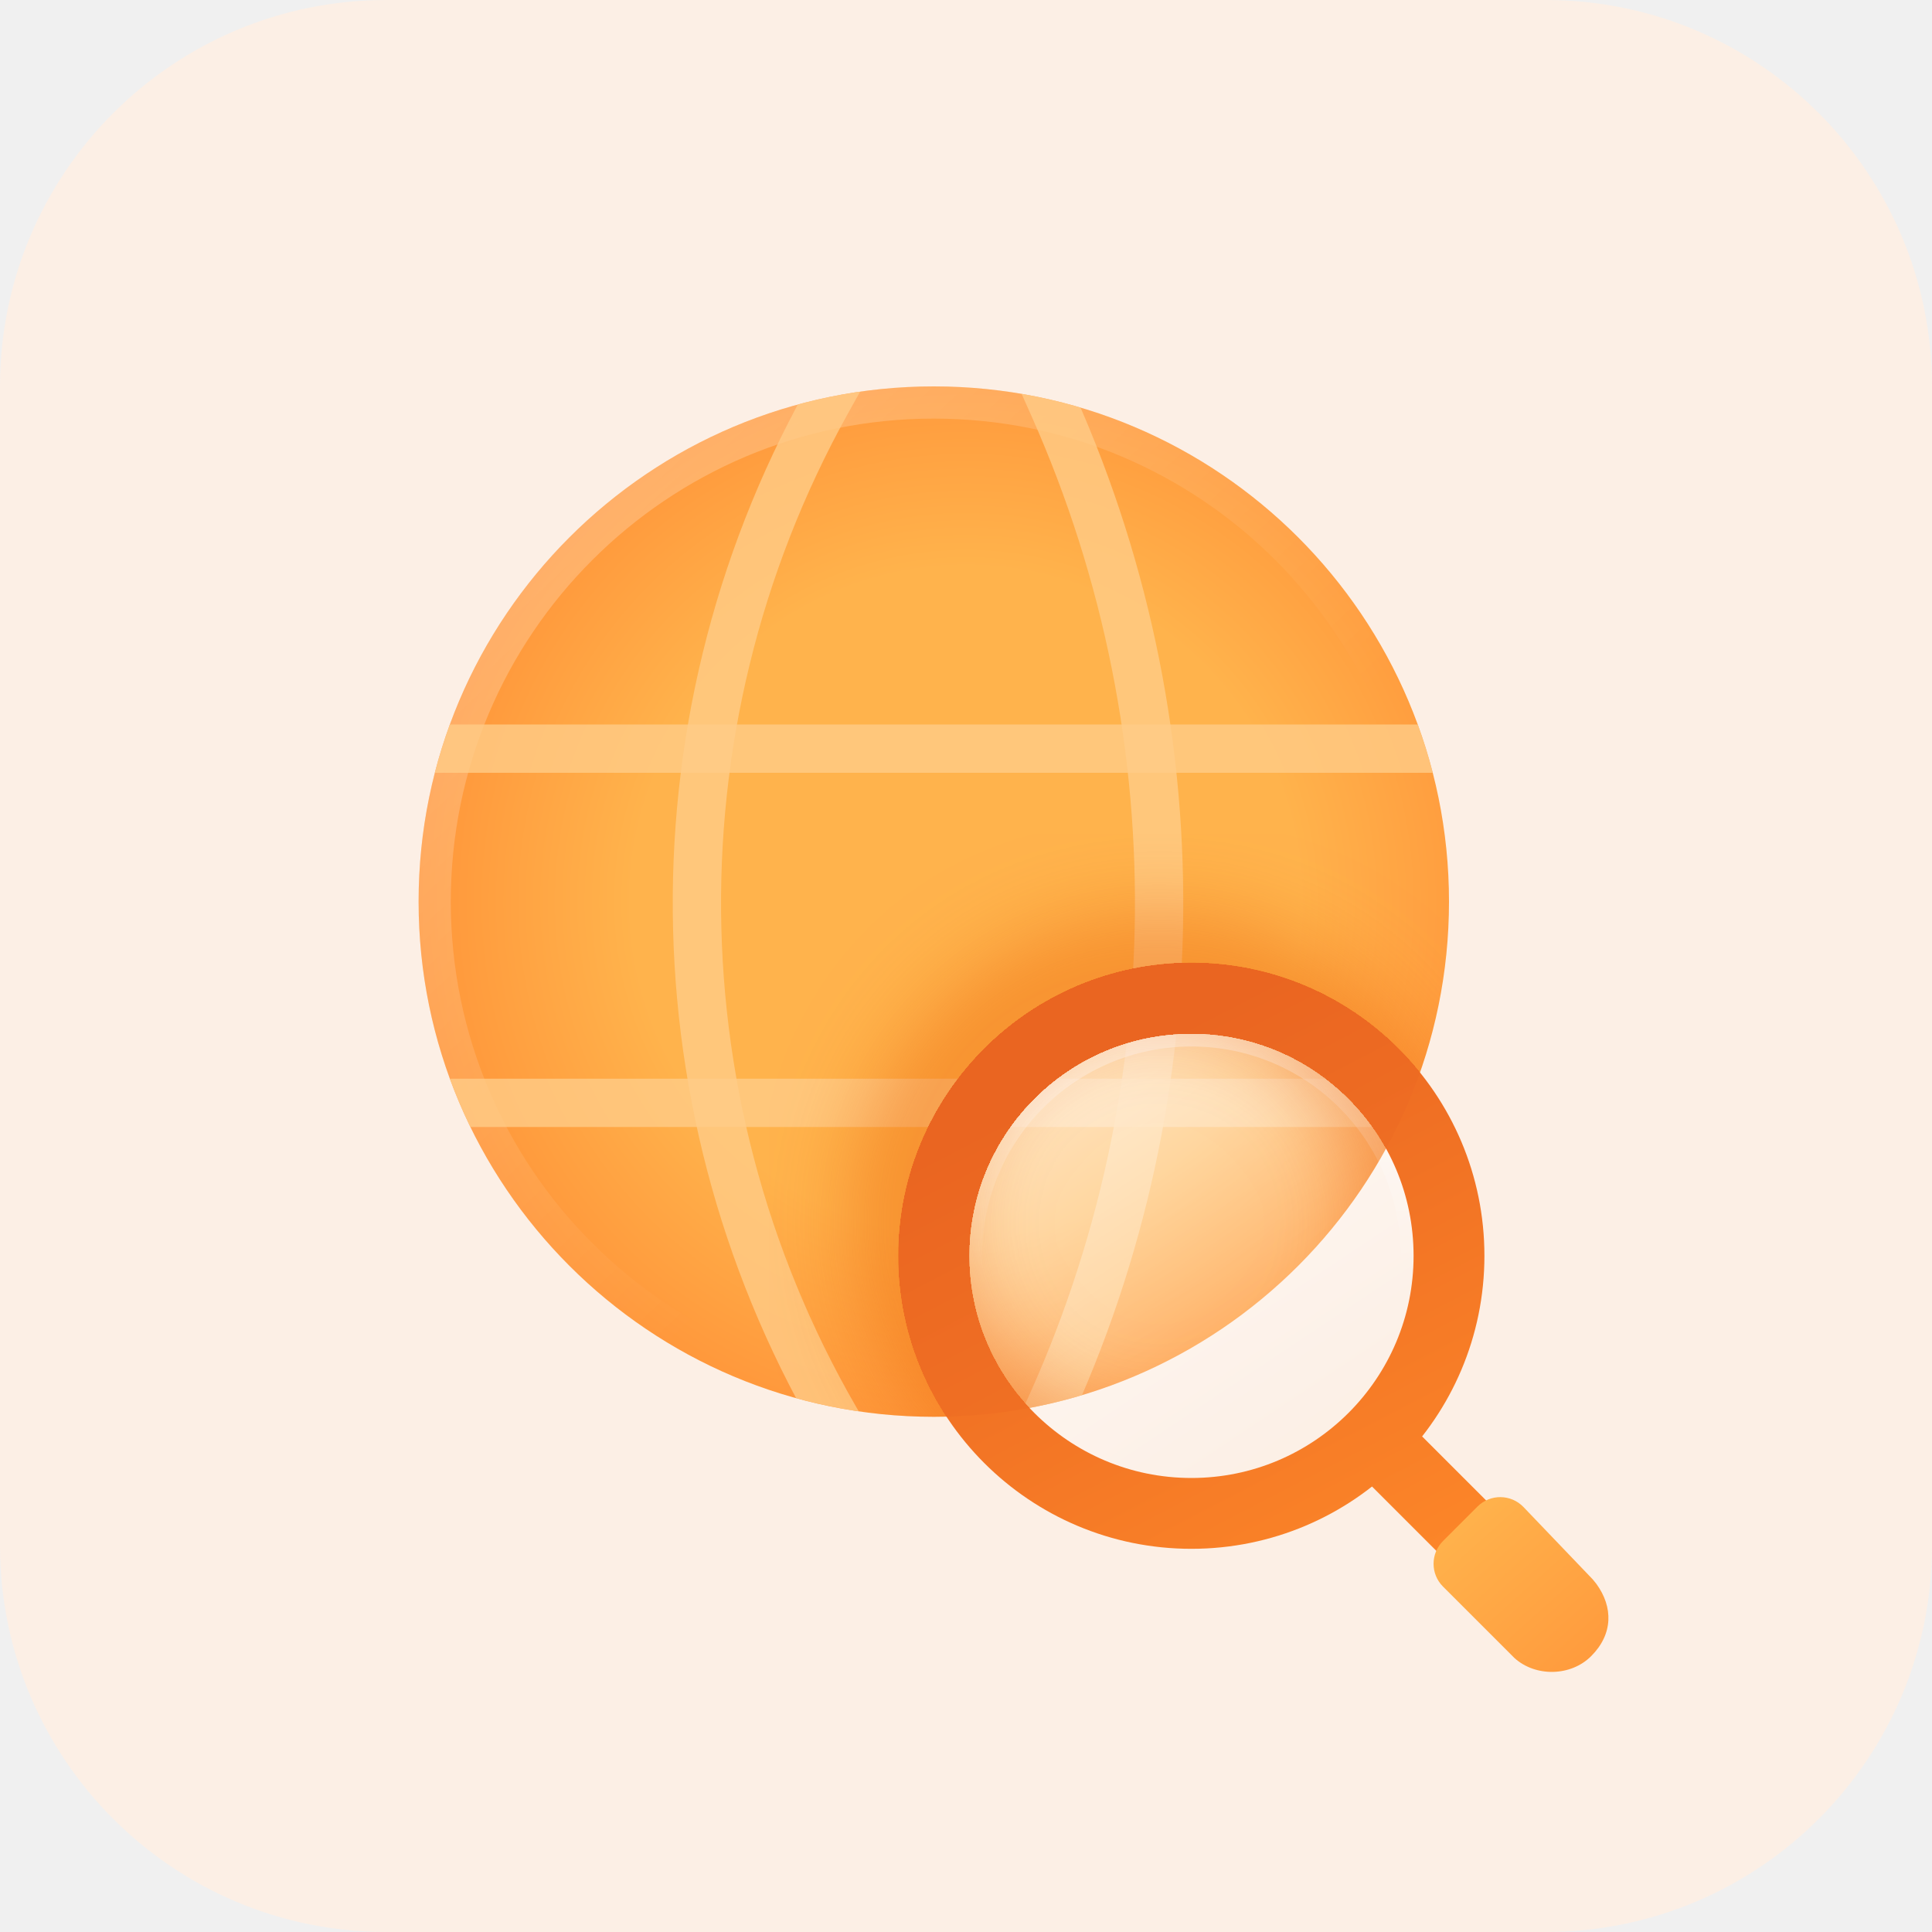
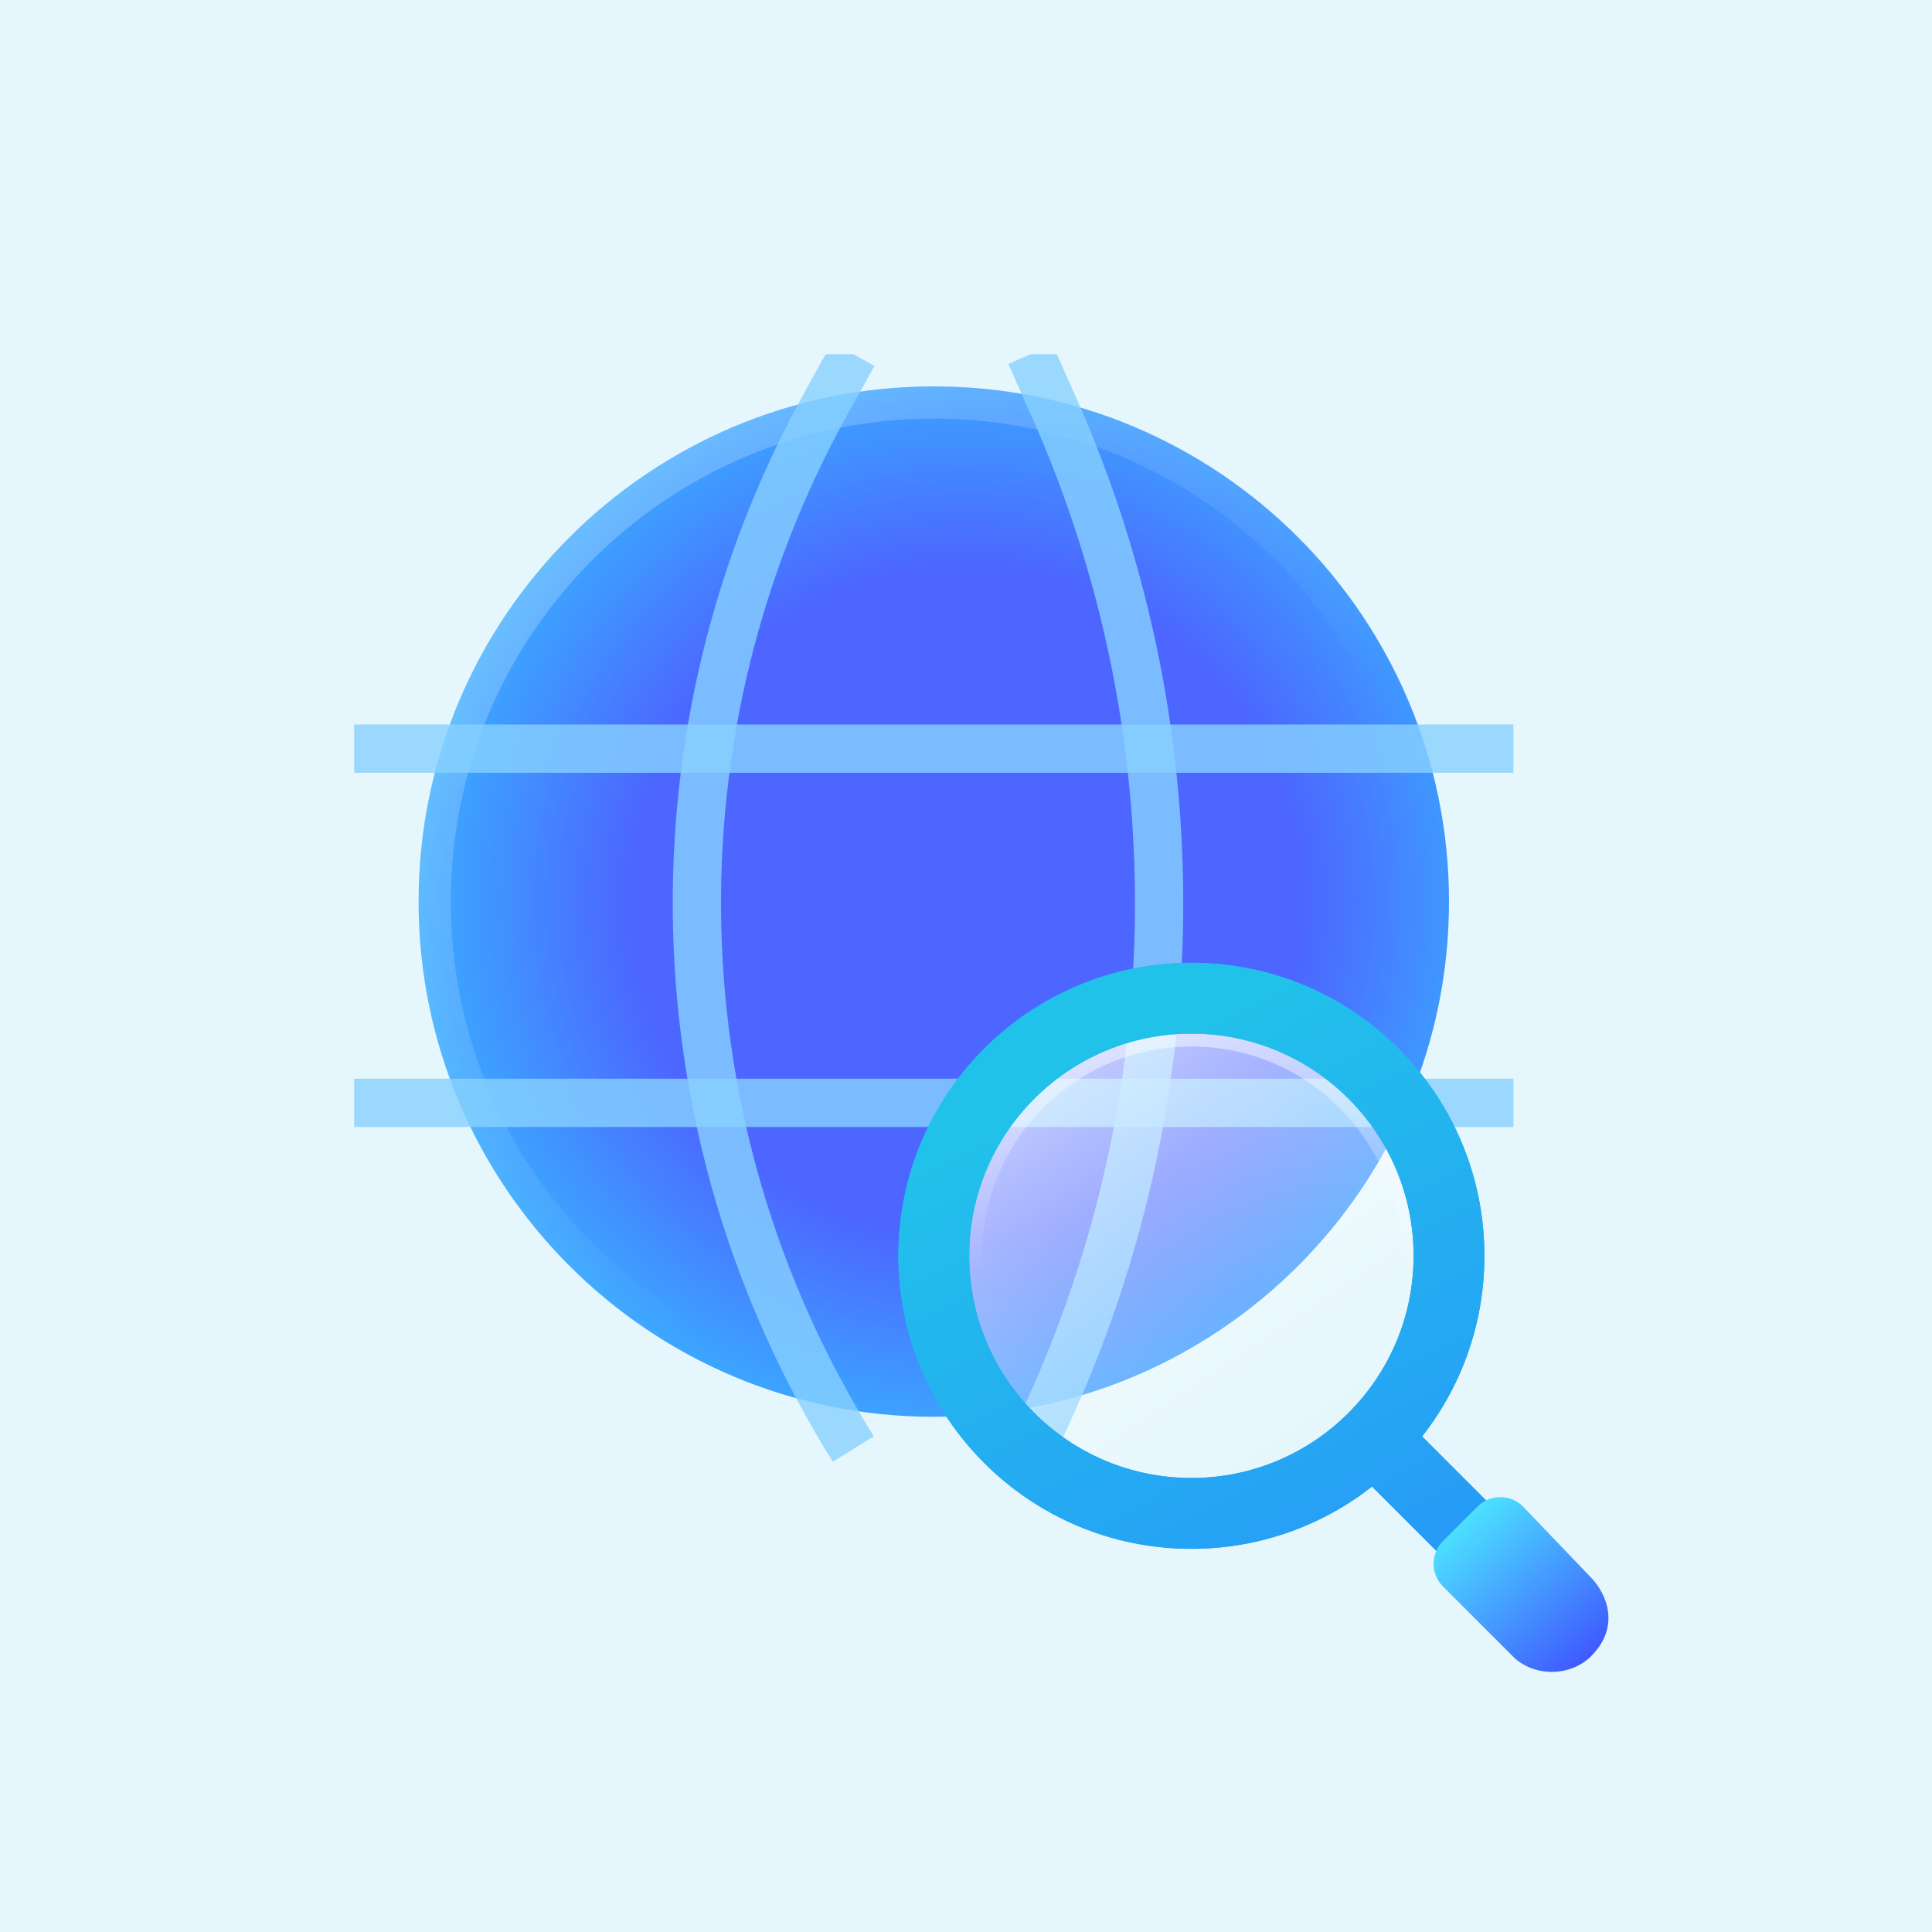
- <svg xmlns="http://www.w3.org/2000/svg" width="60" height="60" viewBox="0 0 60 60" fill="none">
-   <g clip-path="url(#clip0_170_10886)">
-     <rect width="60" height="60" rx="12" fill="#FCEFE5" />
-     <g clip-path="url(#clip1_170_10886)">
-       <circle cx="29" cy="28" r="16" fill="url(#paint0_radial_170_10886)" />
-       <circle cx="29" cy="28" r="15.5" stroke="url(#paint1_linear_170_10886)" stroke-opacity="0.25" />
-       <mask id="mask0_170_10886" style="mask-type:alpha" maskUnits="userSpaceOnUse" x="13" y="12" width="32" height="32">
-         <circle cx="29" cy="28" r="16" fill="url(#paint2_linear_170_10886)" />
-       </mask>
-       <g mask="url(#mask0_170_10886)">
-         <line opacity="0.8" x1="11" y1="23.25" x2="47" y2="23.25" stroke="#FFCC87" stroke-width="1.5" />
-         <line opacity="0.8" x1="11" y1="34.25" x2="47" y2="34.25" stroke="#FFCC87" stroke-width="1.5" />
-         <path opacity="0.8" d="M26.5 11L25.682 12.47C20.017 22.655 20.33 35.113 26.5 45V45" stroke="#FFCC87" stroke-width="1.5" />
-         <path opacity="0.8" d="M32 11L32.718 12.613C37.329 22.974 37.066 34.854 32 45V45" stroke="#FFCC87" stroke-width="1.5" />
-       </g>
-       <circle cx="37" cy="39" r="7" fill="url(#paint3_linear_170_10886)" fill-opacity="0.65" />
-       <circle cx="37" cy="39" r="6.75" stroke="url(#paint4_linear_170_10886)" stroke-opacity="0.5" stroke-width="0.5" />
-       <path d="M47 49L42.7 44.7M45 39C45 43.418 41.418 47 37 47C32.582 47 29 43.418 29 39C29 34.582 32.582 31 37 31C41.418 31 45 34.582 45 39Z" stroke="url(#paint5_linear_170_10886)" stroke-width="2.2" stroke-linecap="round" stroke-linejoin="round" />
-       <mask id="mask1_170_10886" style="mask-type:alpha" maskUnits="userSpaceOnUse" x="13" y="12" width="32" height="32">
-         <circle cx="29" cy="28" r="16" fill="url(#paint6_radial_170_10886)" />
-       </mask>
-       <g mask="url(#mask1_170_10886)">
-         <g filter="url(#filter0_d_170_10886)">
-           <path d="M47 49L42.7 44.7M45 39C45 43.418 41.418 47 37 47C32.582 47 29 43.418 29 39C29 34.582 32.582 31 37 31C41.418 31 45 34.582 45 39Z" stroke="url(#paint7_linear_170_10886)" stroke-width="2.2" stroke-linecap="round" stroke-linejoin="round" shape-rendering="crispEdges" />
+ <svg xmlns="http://www.w3.org/2000/svg" version="1.1" width="60" height="60" viewBox="0,0,256,256">
+   <defs>
+     <clipPath id="clip-1">
+       <rect x="0" y="0" width="60" height="60" rx="12" ry="0" id="clip0_170_10886" fill="none" stroke="none" stroke-width="1" stroke-linecap="butt" stroke-linejoin="miter" />
+     </clipPath>
+     <clipPath id="clip-2">
+       <rect x="9" y="11" width="40" height="40" id="clip1_170_10886" fill="none" stroke="none" stroke-width="1" stroke-linecap="butt" stroke-linejoin="miter" />
+     </clipPath>
+     <radialGradient cx="30" cy="28" r="20.5" gradientUnits="userSpaceOnUse" id="color-1">
+       <stop offset="0.507" stop-color="#4c66ff" />
+       <stop offset="1" stop-color="#31d0ff" />
+     </radialGradient>
+     <linearGradient x1="17.5" y1="15.234" x2="41" y2="40.234" gradientUnits="userSpaceOnUse" id="color-2">
+       <stop offset="0" stop-color="#ffffff" />
+       <stop offset="0.63" stop-color="#ffffff" stop-opacity="0" />
+     </linearGradient>
+     <linearGradient x1="33.5" y1="33" x2="41.5" y2="45" gradientUnits="userSpaceOnUse" id="color-3">
+       <stop offset="0" stop-color="#ffffff" />
+       <stop offset="1" stop-color="#ffffff" stop-opacity="0" />
+     </linearGradient>
+     <linearGradient x1="37" y1="32" x2="37" y2="46" gradientUnits="userSpaceOnUse" id="color-4">
+       <stop offset="0" stop-color="#ffffff" />
+       <stop offset="0.533" stop-color="#ffffff" stop-opacity="0" />
+     </linearGradient>
+     <linearGradient x1="38" y1="31" x2="52" y2="58" gradientUnits="userSpaceOnUse" id="color-5">
+       <stop offset="0" stop-color="#21c2ea" />
+       <stop offset="0.707" stop-color="#2a81ff" />
+     </linearGradient>
+     <linearGradient x1="38" y1="31" x2="52" y2="58" gradientUnits="userSpaceOnUse" id="color-6">
+       <stop offset="0" stop-color="#21c2ea" />
+       <stop offset="1" stop-color="#2a81ff" />
+     </linearGradient>
+     <linearGradient x1="45.094" y1="46.716" x2="50.28" y2="52.513" gradientUnits="userSpaceOnUse" id="color-7">
+       <stop offset="0" stop-color="#4deeff" />
+       <stop offset="1" stop-color="#3c3aff" />
+     </linearGradient>
+   </defs>
+   <g fill="none" fill-rule="nonzero" stroke="none" stroke-width="none" stroke-linecap="none" stroke-linejoin="none" stroke-miterlimit="10" stroke-dasharray="" stroke-dashoffset="0" font-family="none" font-weight="none" font-size="none" text-anchor="none" style="mix-blend-mode: normal">
+     <g transform="scale(4.26667,4.26667)">
+       <g clip-path="url(#clip-1)">
+         <rect x="0" y="0" width="60" height="60" rx="12" ry="0" fill="#e5f7fc" stroke="none" stroke-width="1" stroke-linecap="butt" stroke-linejoin="miter" />
+         <g clip-path="url(#clip-2)">
+           <circle cx="29" cy="28" r="16" fill="url(#color-1)" stroke="none" stroke-width="1" stroke-linecap="butt" stroke-linejoin="miter" />
+           <circle cx="29" cy="28" r="15.5" fill="none" stroke-opacity="0.25" stroke="url(#color-2)" stroke-width="1" stroke-linecap="butt" stroke-linejoin="miter" />
+           <g fill="none" stroke="#87d1ff" stroke-width="1.5" stroke-linecap="butt" stroke-linejoin="miter">
+             <path d="M11,23.25h36" opacity="0.8" />
+             <path d="M11,34.25h36" opacity="0.8" />
+             <path d="M26.5,11l-0.818,1.47c-5.666,10.185 -5.353,22.643 0.818,32.53v0" opacity="0.8" />
+             <path d="M32,11l0.718,1.613c4.611,10.361 4.348,22.24 -0.718,32.387v0" opacity="0.8" />
+           </g>
+           <circle cx="37" cy="39" r="7" fill-opacity="0.65" fill="url(#color-3)" stroke="none" stroke-width="1" stroke-linecap="butt" stroke-linejoin="miter" />
+           <circle cx="37" cy="39" r="6.75" fill="none" stroke-opacity="0.5" stroke="url(#color-4)" stroke-width="0.5" stroke-linecap="butt" stroke-linejoin="miter" />
+           <path d="M47,49l-4.3,-4.3M45,39c0,4.418 -3.582,8 -8,8c-4.418,0 -8,-3.582 -8,-8c0,-4.418 3.582,-8 8,-8c4.418,0 8,3.582 8,8z" fill="none" stroke="url(#color-5)" stroke-width="2.2" stroke-linecap="round" stroke-linejoin="round" />
+           <g fill="none" stroke="url(#color-6)" stroke-width="2.2" stroke-linecap="round" stroke-linejoin="round">
+             <g>
+               <path d="M47,49l-4.3,-4.3M45,39c0,4.418 -3.582,8 -8,8c-4.418,0 -8,-3.582 -8,-8c0,-4.418 3.582,-8 8,-8c4.418,0 8,3.582 8,8z" />
+             </g>
+           </g>
        </g>
+         <path d="M49.465,49.05l0.113,0.139c0.522,0.718 0.524,1.558 -0.162,2.243c-0.634,0.634 -1.732,0.652 -2.387,0.054l-0.126,-0.127l-2.088,-2.087c-0.391,-0.391 -0.391,-1.024 -0,-1.414l1.071,-1.071c0.397,-0.397 1.042,-0.389 1.429,0.016z" fill="url(#color-7)" stroke="none" stroke-width="1" stroke-linecap="butt" stroke-linejoin="miter" />
      </g>
    </g>
-     <path d="M49.465 49.05L49.578 49.19C50.099 49.907 50.101 50.747 49.415 51.433C48.782 52.067 47.683 52.085 47.028 51.487L46.902 51.36L44.814 49.273C44.423 48.882 44.423 48.249 44.814 47.858L45.884 46.788C46.281 46.391 46.926 46.398 47.314 46.803L49.465 49.05Z" fill="url(#paint8_linear_170_10886)" />
  </g>
-   <defs>
-     <filter id="filter0_d_170_10886" x="23.9" y="25.9" width="26.2" height="26.2" filterUnits="userSpaceOnUse" color-interpolation-filters="sRGB">
-       <feFlood flood-opacity="0" result="BackgroundImageFix" />
-       <feColorMatrix in="SourceAlpha" type="matrix" values="0 0 0 0 0 0 0 0 0 0 0 0 0 0 0 0 0 0 127 0" result="hardAlpha" />
-       <feOffset dx="-1" dy="-1" />
-       <feGaussianBlur stdDeviation="1.5" />
-       <feComposite in2="hardAlpha" operator="out" />
-       <feColorMatrix type="matrix" values="0 0 0 0 0.923 0 0 0 0 0.374 0 0 0 0 0.014 0 0 0 0.65 0" />
-       <feBlend mode="darken" in2="BackgroundImageFix" result="effect1_dropShadow_170_10886" />
-       <feBlend mode="normal" in="SourceGraphic" in2="effect1_dropShadow_170_10886" result="shape" />
-     </filter>
-     <radialGradient id="paint0_radial_170_10886" cx="0" cy="0" r="1" gradientUnits="userSpaceOnUse" gradientTransform="translate(30 28) rotate(90) scale(20.5)">
-       <stop offset="0.507" stop-color="#FFB34C" />
-       <stop offset="1" stop-color="#FF8731" />
-     </radialGradient>
-     <linearGradient id="paint1_linear_170_10886" x1="17.5" y1="15.234" x2="41" y2="40.234" gradientUnits="userSpaceOnUse">
-       <stop stop-color="white" />
-       <stop offset="0.63" stop-color="white" stop-opacity="0" />
-     </linearGradient>
-     <linearGradient id="paint2_linear_170_10886" x1="29" y1="12" x2="29" y2="44" gradientUnits="userSpaceOnUse">
-       <stop stop-color="#FF8731" />
-       <stop offset="1" stop-color="#FFB34C" />
-     </linearGradient>
-     <linearGradient id="paint3_linear_170_10886" x1="33.5" y1="33" x2="41.5" y2="45" gradientUnits="userSpaceOnUse">
-       <stop stop-color="white" />
-       <stop offset="1" stop-color="white" stop-opacity="0" />
-     </linearGradient>
-     <linearGradient id="paint4_linear_170_10886" x1="37" y1="32" x2="37" y2="46" gradientUnits="userSpaceOnUse">
-       <stop stop-color="white" />
-       <stop offset="0.533" stop-color="white" stop-opacity="0" />
-     </linearGradient>
-     <linearGradient id="paint5_linear_170_10886" x1="38" y1="31" x2="52" y2="58" gradientUnits="userSpaceOnUse">
-       <stop stop-color="#EA6521" />
-       <stop offset="0.707" stop-color="#FF8B2A" />
-     </linearGradient>
-     <radialGradient id="paint6_radial_170_10886" cx="0" cy="0" r="1" gradientUnits="userSpaceOnUse" gradientTransform="translate(30 28) rotate(90) scale(20.5)">
-       <stop offset="0.317" stop-color="#FFB34C" />
-       <stop offset="1" stop-color="#FF8731" />
-     </radialGradient>
-     <linearGradient id="paint7_linear_170_10886" x1="38" y1="31" x2="52" y2="58" gradientUnits="userSpaceOnUse">
-       <stop stop-color="#EA6521" />
-       <stop offset="1" stop-color="#FF8B2A" />
-     </linearGradient>
-     <linearGradient id="paint8_linear_170_10886" x1="45.094" y1="46.716" x2="50.28" y2="52.513" gradientUnits="userSpaceOnUse">
-       <stop stop-color="#FFB44D" />
-       <stop offset="1" stop-color="#FF963A" />
-     </linearGradient>
-     <clipPath id="clip0_170_10886">
-       <rect width="60" height="60" rx="12" fill="white" />
-     </clipPath>
-     <clipPath id="clip1_170_10886">
-       <rect width="40" height="40" fill="white" transform="translate(9 11)" />
-     </clipPath>
-   </defs>
</svg>
